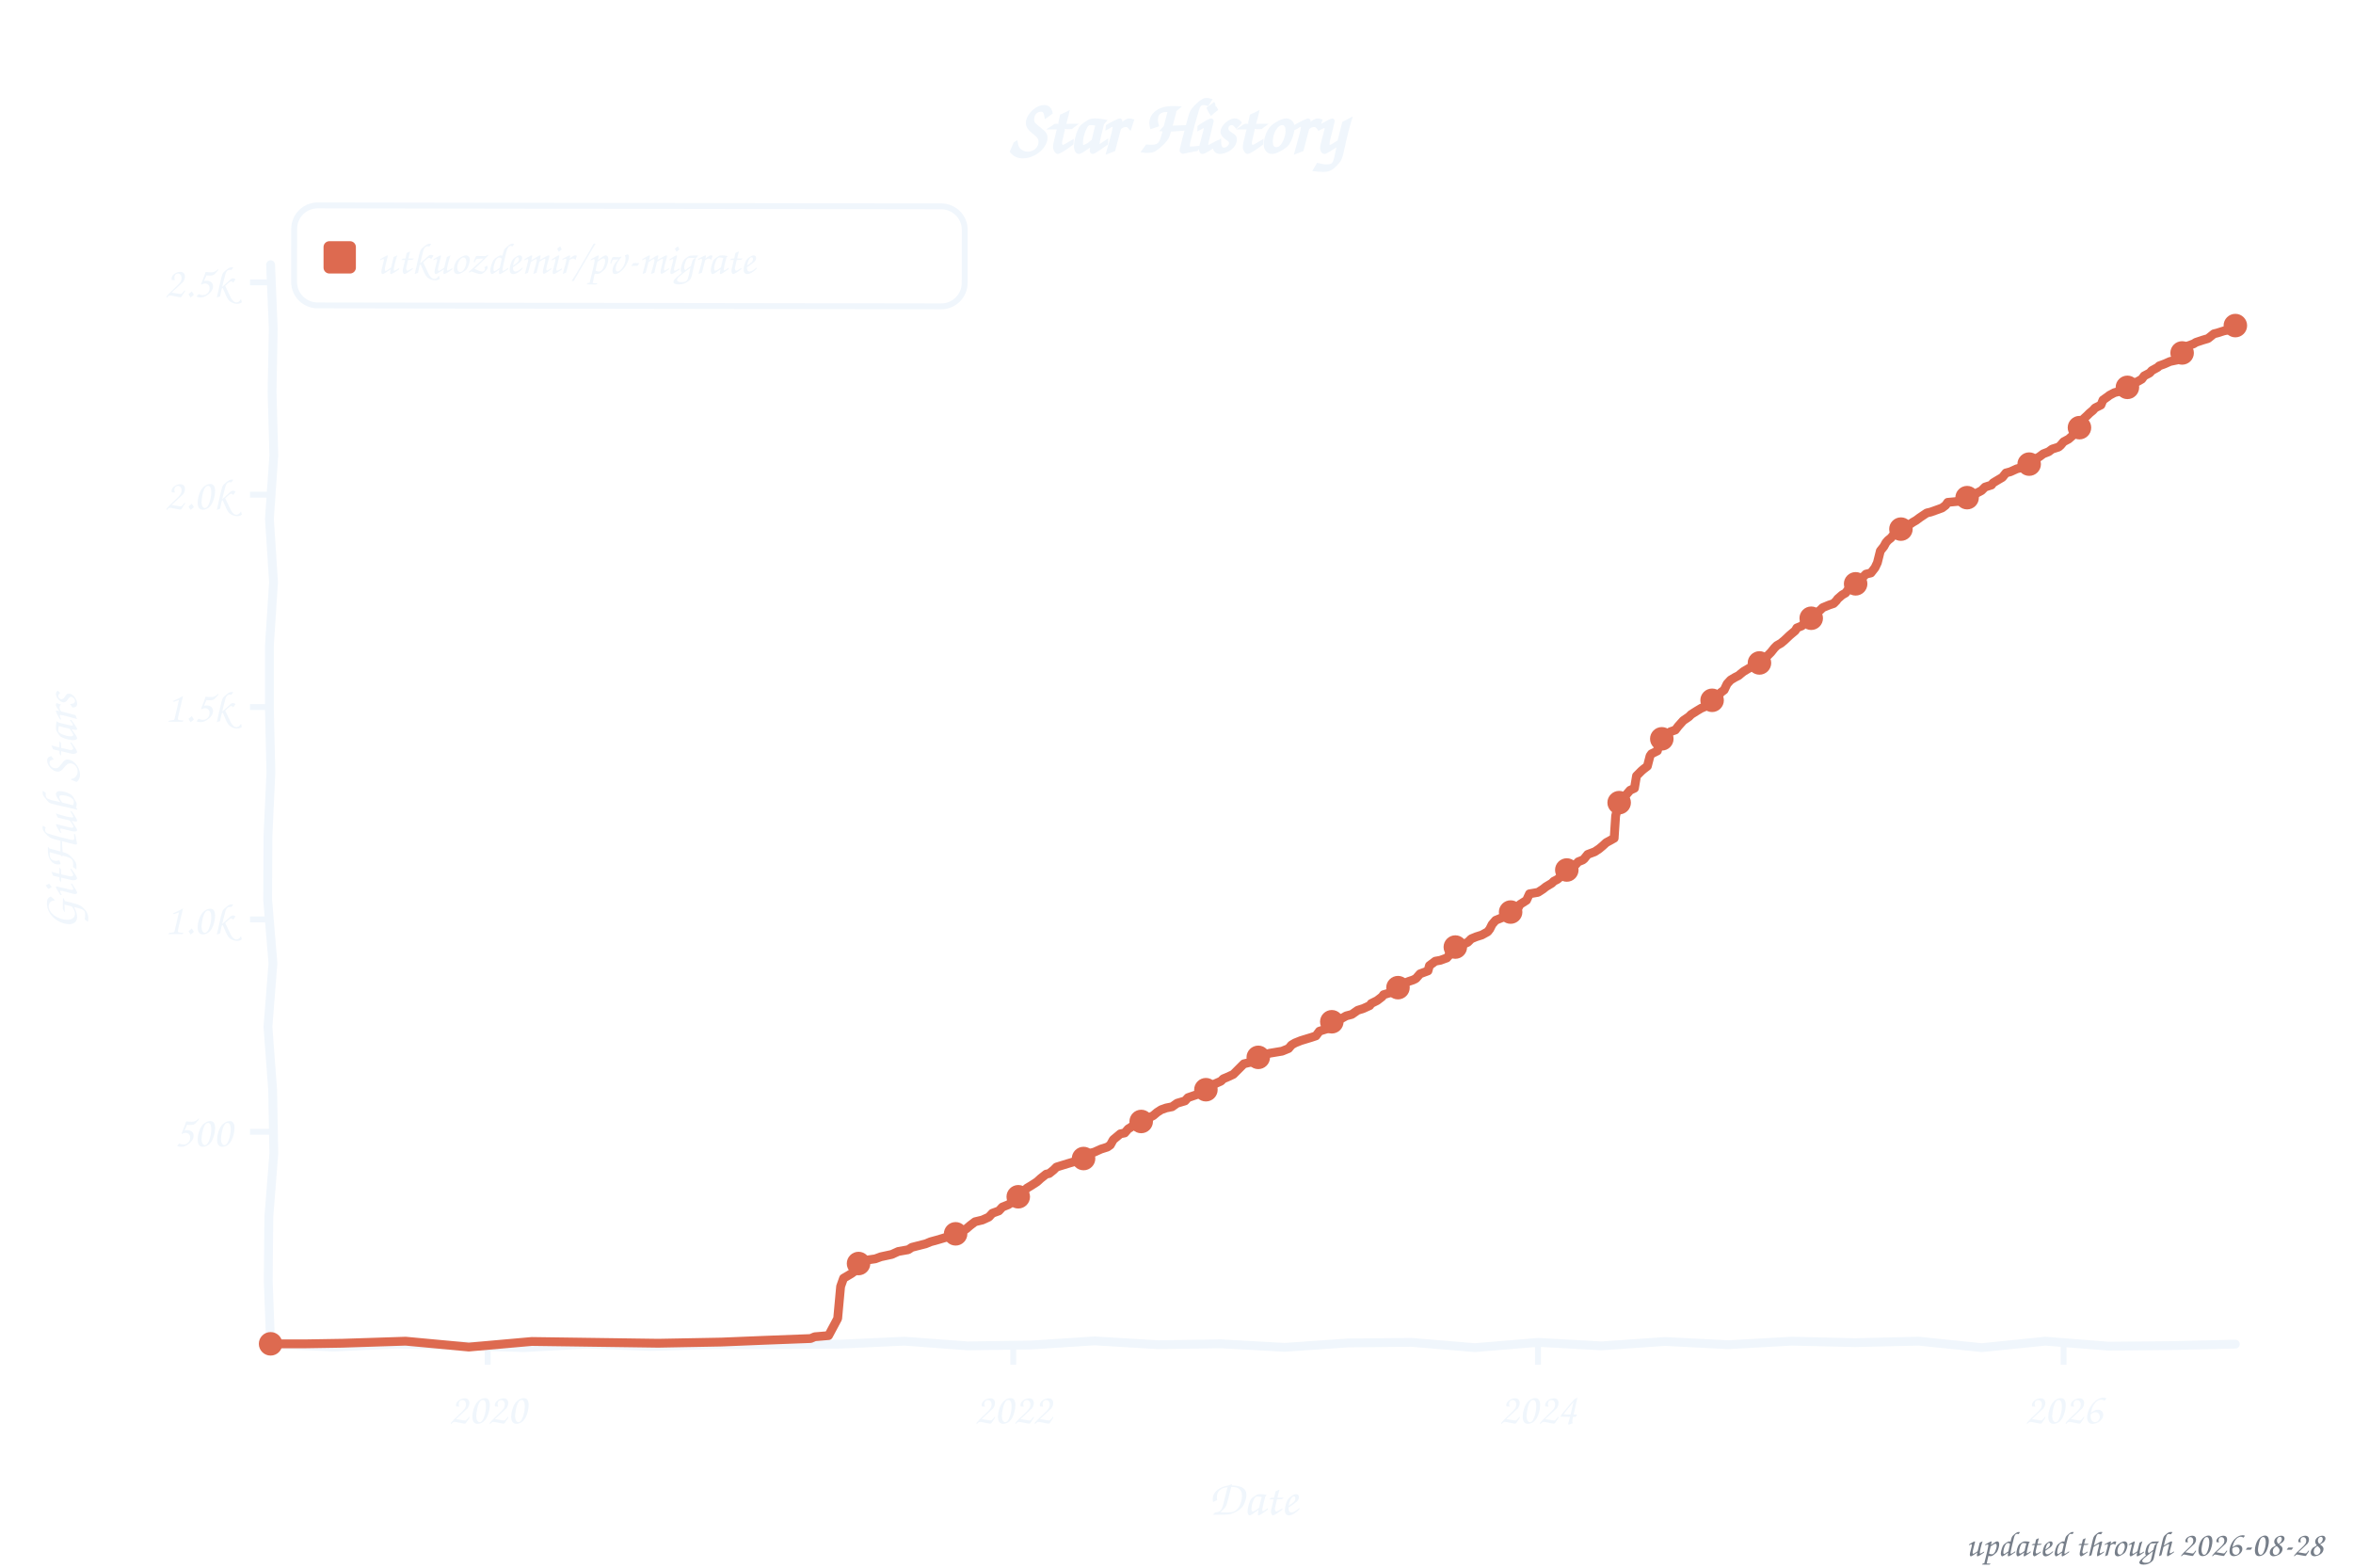
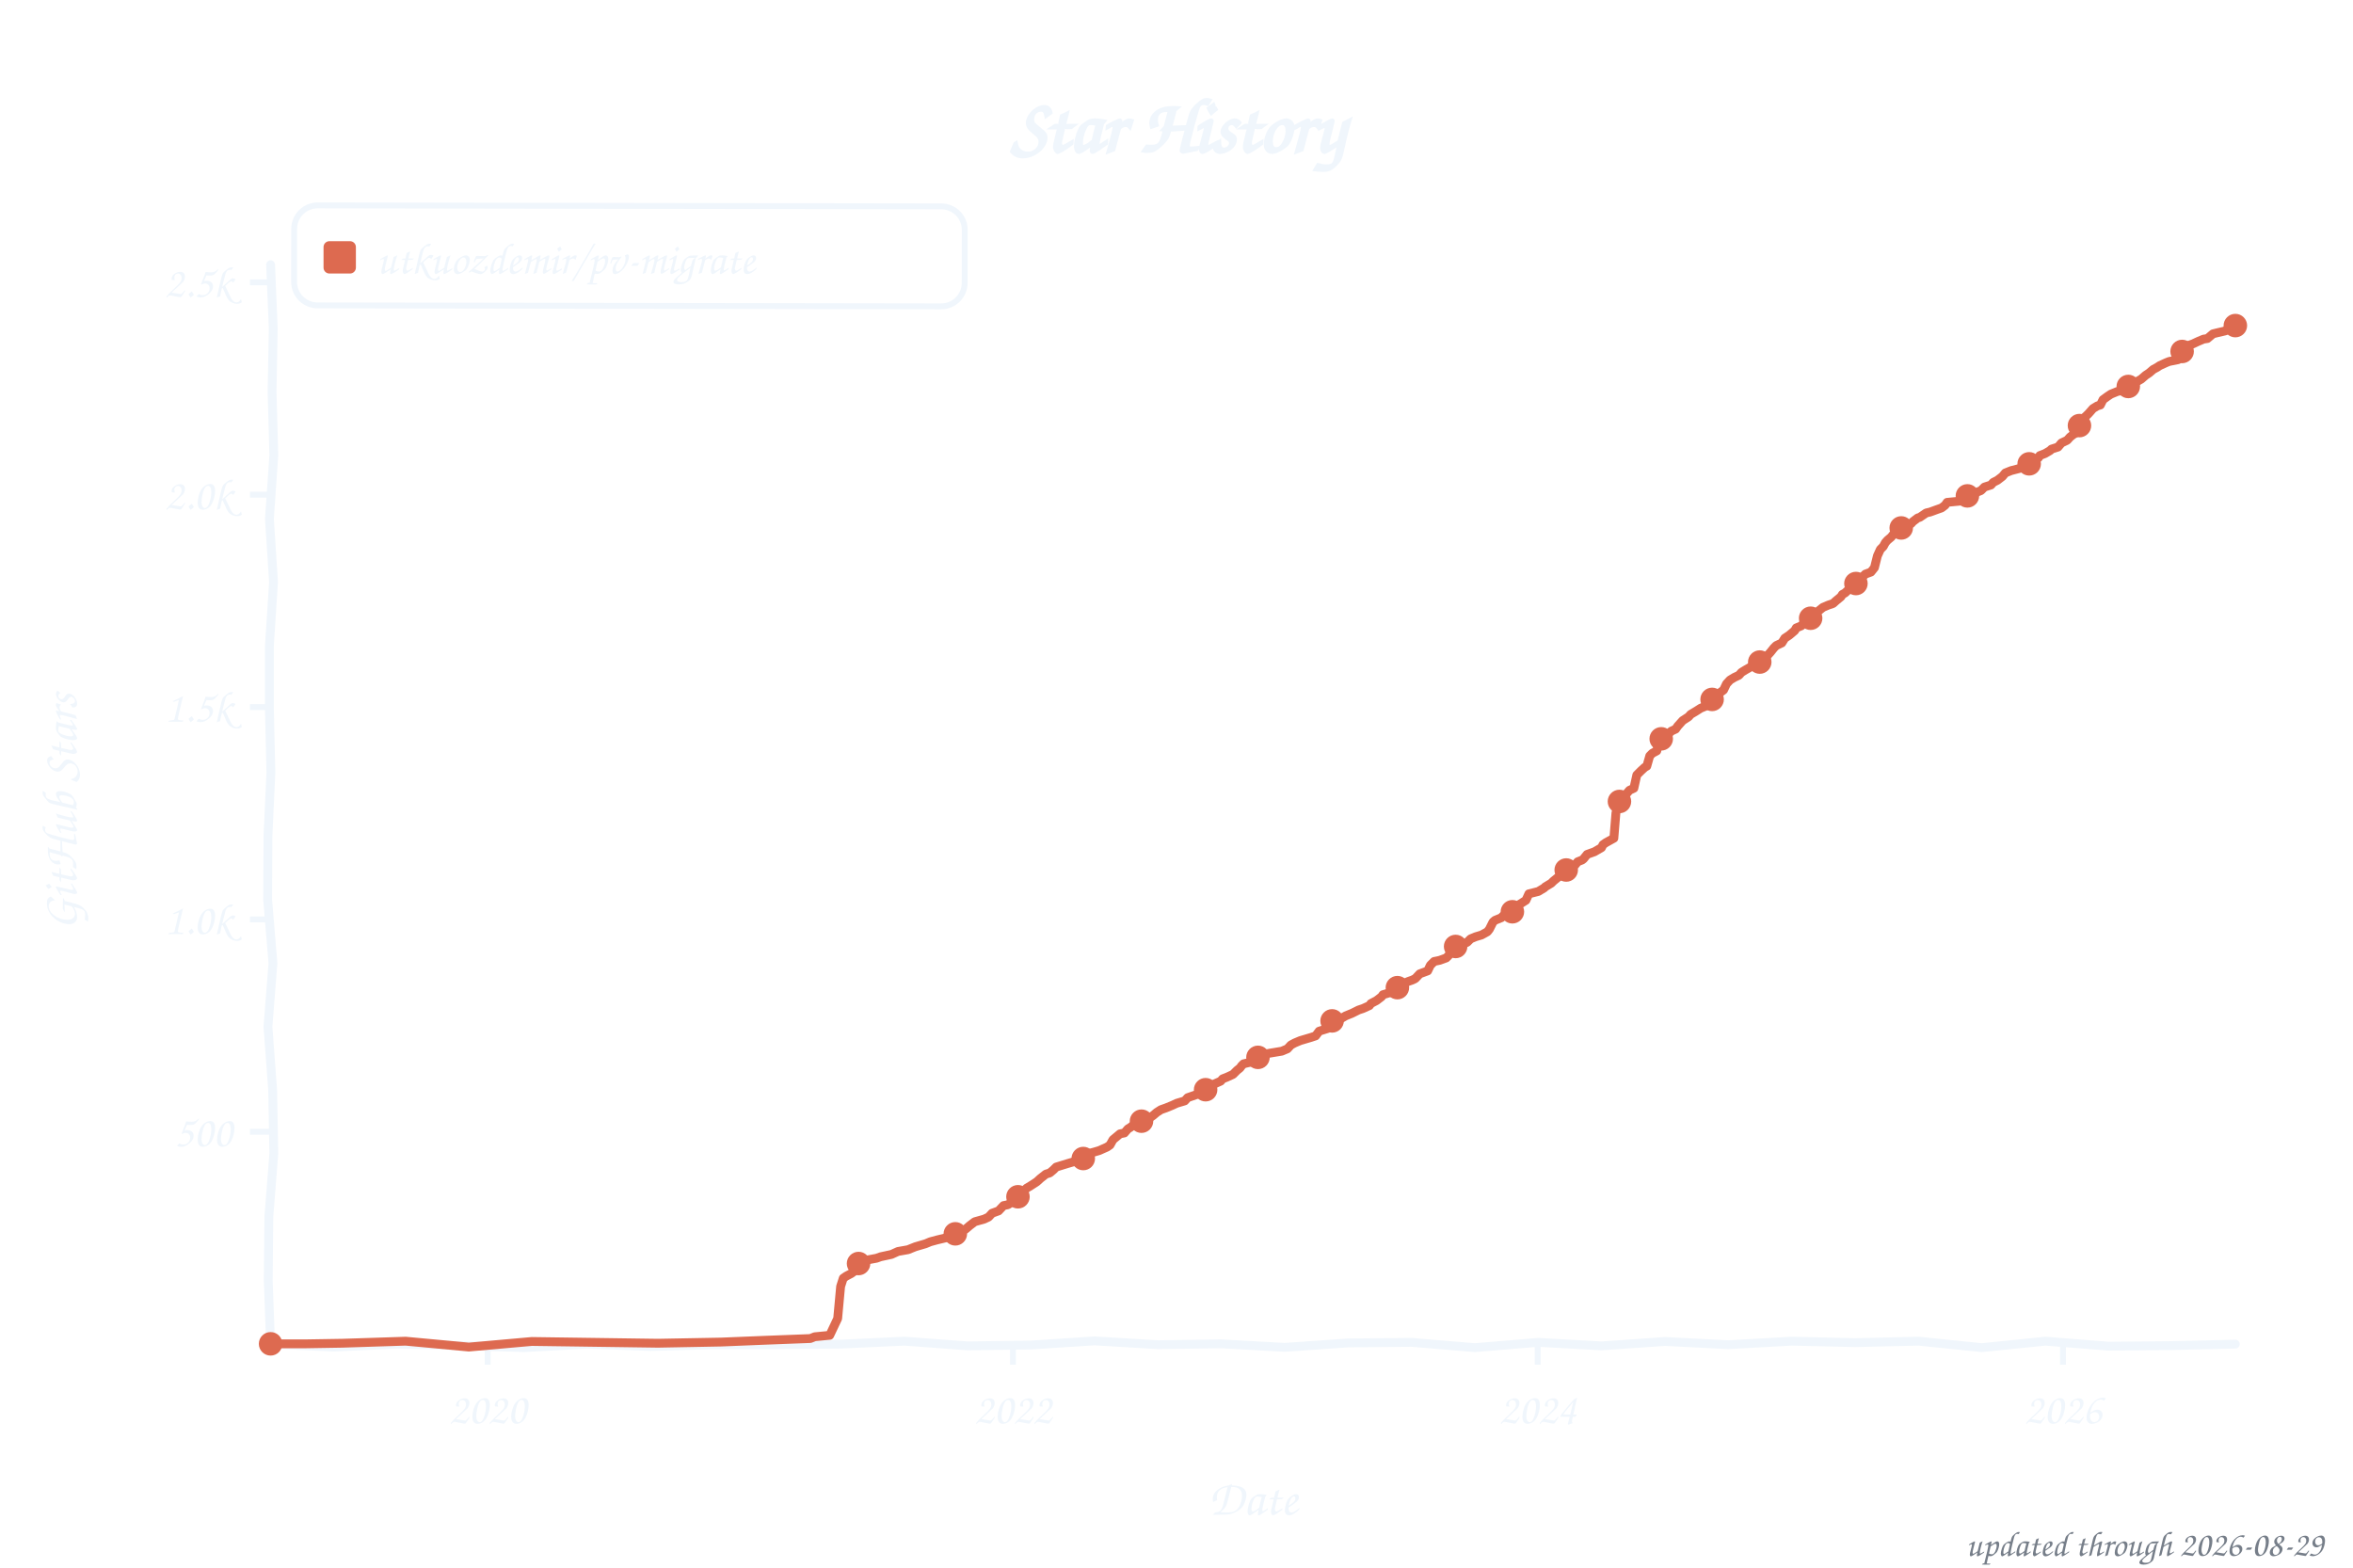
<svg xmlns="http://www.w3.org/2000/svg" width="800" height="533" viewBox="0 0 800 533" role="img" aria-label="Star history of utkuozdemir/pv-migrate">
  <style>text{font-family:"Comic Sans MS","Chalkboard SE","Comic Neue","Marker Felt",cursive}</style>
  <text x="400" y="52" font-size="26" font-weight="bold" text-anchor="middle" fill="#f0f6fc">Star History</text>
  <rect x="100" y="70" width="228" height="34" rx="8" fill="none" stroke="#f0f6fc" stroke-width="2" transform="rotate(0.09 214 87)" />
  <rect x="110" y="82" width="11" height="11" rx="2" fill="#dd6a50" />
  <text x="128" y="93" font-size="15" fill="#f0f6fc" textLength="189" lengthAdjust="spacingAndGlyphs">utkuozdemir/pv-migrate</text>
  <line x1="85" y1="384.8" x2="92" y2="384.8" stroke="#f0f6fc" stroke-width="2" />
  <text x="79" y="389.8" font-size="15" text-anchor="end" fill="#f0f6fc">500</text>
  <line x1="85" y1="312.6" x2="92" y2="312.6" stroke="#f0f6fc" stroke-width="2" />
  <text x="79" y="317.6" font-size="15" text-anchor="end" fill="#f0f6fc">1.0k</text>
  <line x1="85" y1="240.4" x2="92" y2="240.4" stroke="#f0f6fc" stroke-width="2" />
  <text x="79" y="245.4" font-size="15" text-anchor="end" fill="#f0f6fc">1.5k</text>
  <line x1="85" y1="168.2" x2="92" y2="168.2" stroke="#f0f6fc" stroke-width="2" />
  <text x="79" y="173.2" font-size="15" text-anchor="end" fill="#f0f6fc">2.0k</text>
  <line x1="85" y1="96.0" x2="92" y2="96.0" stroke="#f0f6fc" stroke-width="2" />
  <text x="79" y="101.0" font-size="15" text-anchor="end" fill="#f0f6fc">2.5k</text>
  <line x1="165.8" y1="457" x2="165.8" y2="464" stroke="#f0f6fc" stroke-width="2" />
  <text x="165.8" y="484" font-size="15" text-anchor="middle" fill="#f0f6fc">2020</text>
-   <line x1="344.5" y1="457" x2="344.5" y2="464" stroke="#f0f6fc" stroke-width="2" />
-   <text x="344.5" y="484" font-size="15" text-anchor="middle" fill="#f0f6fc">2022</text>
-   <line x1="522.9" y1="457" x2="522.9" y2="464" stroke="#f0f6fc" stroke-width="2" />
-   <text x="522.9" y="484" font-size="15" text-anchor="middle" fill="#f0f6fc">2024</text>
-   <line x1="701.6" y1="457" x2="701.6" y2="464" stroke="#f0f6fc" stroke-width="2" />
-   <text x="701.6" y="484" font-size="15" text-anchor="middle" fill="#f0f6fc">2026</text>
+   <line x1="344.4" y1="457" x2="344.4" y2="464" stroke="#f0f6fc" stroke-width="2" />
+   <text x="344.4" y="484" font-size="15" text-anchor="middle" fill="#f0f6fc">2022</text>
+   <line x1="522.8" y1="457" x2="522.8" y2="464" stroke="#f0f6fc" stroke-width="2" />
+   <text x="522.8" y="484" font-size="15" text-anchor="middle" fill="#f0f6fc">2024</text>
+   <line x1="701.4" y1="457" x2="701.4" y2="464" stroke="#f0f6fc" stroke-width="2" />
+   <text x="701.4" y="484" font-size="15" text-anchor="middle" fill="#f0f6fc">2026</text>
  <text x="426" y="515" font-size="17" text-anchor="middle" fill="#f0f6fc">Date</text>
  <text x="26" y="276" font-size="17" text-anchor="middle" fill="#f0f6fc" transform="rotate(-90 26 276)">GitHub Stars</text>
  <path d="M 92.0,90.0 L 92.9,111.6 L 92.5,133.2 L 93.1,154.8 L 91.6,176.4 L 93.0,197.9 L 91.6,219.5 L 91.6,241.1 L 92.1,262.7 L 91.1,284.3 L 91.0,305.9 L 92.8,327.5 L 91.1,349.1 L 92.7,370.6 L 93.1,392.2 L 91.4,413.8 L 91.2,435.4 L 92.0,457.0 L 113.5,458.0 L 135.1,457.0 L 156.6,457.5 L 178.2,458.2 L 199.7,457.0 L 221.3,457.8 L 242.8,457.2 L 264.4,457.2 L 285.9,457.0 L 307.5,456.0 L 329.0,457.6 L 350.6,457.3 L 372.1,455.9 L 393.7,457.2 L 415.2,456.9 L 436.8,458.1 L 458.3,456.6 L 479.9,456.4 L 501.4,458.2 L 523.0,456.4 L 544.5,457.6 L 566.1,456.1 L 587.6,457.2 L 609.2,456.0 L 630.7,456.5 L 652.3,456.0 L 673.8,458.2 L 695.4,456.0 L 716.9,457.7 L 738.5,457.5 L 760.0,457.0" fill="none" stroke="#f0f6fc" stroke-width="3" stroke-linecap="round" stroke-linejoin="round" />
-   <path d="M 92.0,456.9 L 104.2,456.9 L 116.4,456.7 L 137.9,456.0 L 159.4,458.0 L 180.8,456.1 L 202.3,456.4 L 223.8,456.7 L 245.3,456.3 L 259.9,455.7 L 275.6,455.1 L 277.0,454.5 L 281.7,454.1 L 284.8,448.3 L 285.8,437.4 L 286.8,434.6 L 288.5,433.6 L 289.5,433.0 L 291.0,431.9 L 291.4,430.0 L 293.4,429.3 L 294.9,428.4 L 297.6,428.0 L 299.5,427.3 L 303.2,426.5 L 305.4,425.5 L 308.8,424.9 L 310.0,424.1 L 314.7,422.9 L 316.4,422.2 L 318.6,421.6 L 321.3,420.8 L 324.7,419.7 L 326.2,418.9 L 328.4,417.9 L 329.8,416.7 L 331.5,415.4 L 334.0,414.8 L 336.2,413.8 L 337.4,412.5 L 339.6,411.7 L 340.8,410.4 L 342.8,409.6 L 344.0,408.8 L 345.2,408.0 L 346.2,406.9 L 347.9,405.4 L 349.1,404.0 L 350.6,403.1 L 352.6,401.8 L 353.8,400.7 L 355.7,399.2 L 356.7,399.0 L 358.2,397.8 L 359.2,396.8 L 363.1,395.6 L 365.5,394.9 L 367.2,394.2 L 368.7,393.8 L 369.9,392.3 L 372.1,391.7 L 374.3,390.7 L 376.5,390.0 L 377.5,389.3 L 378.5,387.5 L 380.9,385.5 L 382.4,385.2 L 383.6,383.8 L 384.3,383.4 L 386.3,381.9 L 387.7,381.5 L 389.7,380.6 L 390.7,380.0 L 392.1,379.3 L 393.4,378.2 L 394.8,377.3 L 396.5,376.7 L 398.5,376.3 L 400.2,375.1 L 402.9,374.3 L 403.9,373.2 L 406.8,372.2 L 408.0,371.5 L 409.5,370.6 L 411.5,369.8 L 412.4,368.8 L 415.1,367.6 L 415.9,366.8 L 417.1,366.3 L 419.3,365.3 L 420.7,363.9 L 421.2,363.4 L 422.0,362.6 L 422.9,361.7 L 425.9,361.0 L 426.6,360.1 L 428.1,359.4 L 429.3,358.7 L 431.7,358.1 L 435.9,357.4 L 438.1,356.5 L 439.1,355.3 L 440.3,354.6 L 442.3,353.8 L 445.9,352.7 L 447.4,352.2 L 448.6,350.6 L 451.5,349.7 L 452.3,347.8 L 453.3,347.0 L 455.9,346.4 L 457.7,345.4 L 459.6,344.9 L 461.6,343.5 L 463.5,342.9 L 465.7,341.9 L 466.2,341.2 L 468.2,340.2 L 469.9,338.9 L 470.4,338.2 L 473.1,337.4 L 475.3,335.8 L 476.0,335.0 L 478.9,333.7 L 480.4,333.2 L 481.4,332.7 L 482.8,331.1 L 485.5,330.1 L 486.0,328.3 L 488.0,326.8 L 489.7,326.5 L 491.9,325.7 L 492.6,324.9 L 493.3,322.7 L 495.8,321.6 L 497.5,321.0 L 499.0,320.4 L 500.2,319.2 L 501.9,318.5 L 503.8,317.9 L 505.8,316.8 L 506.5,315.9 L 507.3,314.3 L 508.5,312.9 L 510.7,312.0 L 511.2,311.4 L 513.1,310.4 L 514.4,310.0 L 516.3,308.4 L 516.8,307.5 L 519.0,306.1 L 520.0,303.9 L 522.9,303.4 L 524.6,302.3 L 525.6,301.5 L 527.6,300.3 L 528.3,299.6 L 529.5,299.0 L 531.0,297.7 L 532.0,296.3 L 533.7,295.3 L 535.6,294.1 L 536.6,293.0 L 538.1,292.4 L 538.6,292.0 L 539.8,290.5 L 542.2,289.6 L 543.7,288.6 L 544.9,287.6 L 546.1,286.5 L 548.8,285.0 L 549.3,277.4 L 550.3,273.3 L 551.5,271.3 L 553.0,270.1 L 554.2,268.7 L 555.7,268.0 L 556.4,263.8 L 558.1,262.1 L 558.8,261.5 L 560.1,260.5 L 561.0,257.0 L 561.5,256.3 L 563.5,255.3 L 564.2,252.2 L 565.0,251.2 L 566.2,250.7 L 567.9,248.8 L 569.6,248.2 L 570.6,246.9 L 572.3,245.0 L 574.2,243.7 L 575.0,242.9 L 576.9,241.7 L 578.4,240.8 L 579.6,240.3 L 580.8,239.7 L 581.6,238.4 L 582.3,237.8 L 584.3,236.6 L 585.0,235.5 L 586.2,234.6 L 587.2,232.5 L 588.4,231.2 L 589.9,230.3 L 591.1,229.7 L 591.8,229.1 L 592.8,228.3 L 595.0,227.0 L 596.5,226.1 L 597.7,225.7 L 598.9,224.4 L 600.4,223.5 L 602.1,221.8 L 603.3,220.3 L 604.1,219.5 L 605.5,218.7 L 606.7,217.7 L 608.5,216.0 L 610.4,214.4 L 610.9,213.5 L 612.6,212.8 L 613.8,211.5 L 615.5,210.5 L 616.5,209.2 L 618.0,208.2 L 619.0,207.3 L 619.7,206.6 L 621.9,205.7 L 623.4,205.2 L 624.3,204.3 L 624.8,203.6 L 626.3,202.3 L 627.5,201.6 L 628.3,200.5 L 630.2,199.0 L 632.2,198.1 L 633.1,196.5 L 634.4,195.2 L 636.1,194.8 L 637.5,193.0 L 638.3,191.3 L 639.3,187.3 L 640.5,185.8 L 641.2,184.5 L 641.9,183.7 L 642.9,182.9 L 644.6,180.8 L 646.3,179.9 L 646.8,179.3 L 649.0,178.5 L 650.3,177.6 L 651.5,176.9 L 652.7,176.0 L 655.1,174.4 L 656.4,174.1 L 658.1,173.5 L 660.3,172.7 L 661.5,171.8 L 662.2,170.8 L 666.4,170.4 L 668.8,169.2 L 670.3,168.3 L 671.8,167.8 L 673.7,166.8 L 674.9,165.6 L 677.1,164.9 L 677.6,164.2 L 679.6,163.0 L 680.8,162.3 L 682.0,160.8 L 683.5,160.4 L 685.7,159.4 L 688.6,158.7 L 689.9,157.8 L 690.8,157.2 L 691.6,156.4 L 693.5,155.2 L 694.7,154.3 L 696.5,153.6 L 697.7,152.7 L 699.9,152.0 L 700.6,151.4 L 701.6,150.2 L 703.3,149.3 L 705.0,147.8 L 706.7,146.8 L 707.2,144.7 L 708.4,142.4 L 709.6,141.3 L 710.4,140.5 L 711.6,139.5 L 712.3,138.7 L 714.3,137.7 L 715.0,136.0 L 716.7,134.8 L 717.2,134.4 L 718.9,133.5 L 721.6,132.8 L 722.6,131.8 L 724.3,131.2 L 725.3,130.4 L 727.0,129.6 L 728.2,128.9 L 729.0,127.8 L 730.9,126.8 L 731.6,126.0 L 733.6,124.9 L 734.1,124.4 L 736.0,123.7 L 737.8,122.9 L 740.2,122.4 L 741.7,121.7 L 742.6,119.0 L 743.6,117.7 L 745.8,116.9 L 746.6,116.4 L 749.0,115.6 L 750.7,115.1 L 752.7,113.5 L 753.9,113.2 L 756.1,112.5 L 757.1,112.3 L 758.5,111.5 L 759.5,110.9 L 760.0,110.7" fill="none" stroke="#dd6a50" stroke-width="3" stroke-linecap="round" stroke-linejoin="round" />
+   <path d="M 92.0,456.9 L 104.2,456.9 L 116.4,456.7 L 137.9,456.0 L 159.4,458.0 L 180.8,456.1 L 202.3,456.4 L 223.7,456.7 L 245.2,456.3 L 259.9,455.7 L 275.5,455.1 L 277.0,454.5 L 282.1,454.0 L 284.8,448.3 L 285.8,437.4 L 286.7,434.6 L 287.7,433.9 L 289.4,433.0 L 290.9,431.9 L 291.4,430.0 L 293.3,429.3 L 294.8,428.4 L 298.0,427.8 L 299.4,427.3 L 303.1,426.5 L 305.3,425.5 L 308.7,424.9 L 311.2,423.9 L 314.6,422.9 L 316.3,422.2 L 318.5,421.6 L 323.1,420.5 L 325.1,419.3 L 326.8,418.7 L 328.3,417.9 L 329.7,416.7 L 331.4,415.4 L 334.6,414.5 L 336.1,413.8 L 337.3,412.5 L 339.5,411.7 L 341.2,409.9 L 342.7,409.6 L 343.9,408.8 L 345.1,408.0 L 346.1,406.9 L 347.8,405.4 L 349.0,404.0 L 350.5,403.1 L 352.5,401.8 L 353.7,400.7 L 355.6,399.2 L 356.9,398.8 L 358.1,397.8 L 359.1,396.8 L 363.0,395.6 L 365.4,394.9 L 367.1,394.2 L 368.6,393.8 L 369.8,392.3 L 372.0,391.7 L 373.7,391.2 L 376.4,390.0 L 377.4,389.3 L 378.4,387.5 L 380.8,385.5 L 382.3,385.2 L 383.5,383.8 L 384.2,383.4 L 386.2,381.9 L 387.6,381.5 L 389.6,380.6 L 391.1,379.9 L 392.0,379.3 L 393.3,378.2 L 394.7,377.3 L 396.4,376.7 L 398.6,375.8 L 400.1,375.1 L 402.8,374.3 L 403.8,373.2 L 406.7,372.2 L 407.9,371.5 L 409.4,370.6 L 411.3,369.8 L 412.3,368.8 L 415.0,367.6 L 415.7,366.8 L 417.0,366.3 L 419.2,365.3 L 420.6,363.9 L 421.6,363.1 L 422.1,362.4 L 422.8,361.7 L 425.8,361.0 L 426.5,360.1 L 428.0,359.4 L 429.7,358.5 L 431.6,358.1 L 435.8,357.4 L 437.7,356.6 L 438.9,355.3 L 440.2,354.6 L 442.1,353.8 L 445.8,352.7 L 447.3,352.2 L 448.5,350.6 L 451.4,349.7 L 452.1,347.8 L 453.1,347.0 L 455.8,346.4 L 457.5,345.4 L 459.7,344.5 L 461.9,343.4 L 463.4,342.9 L 465.6,341.9 L 466.1,341.2 L 468.0,340.2 L 469.7,338.9 L 470.2,338.2 L 472.9,337.4 L 475.1,335.8 L 475.8,335.0 L 478.8,333.7 L 480.2,333.2 L 481.2,332.7 L 482.7,331.1 L 485.4,330.1 L 486.3,328.2 L 487.6,326.9 L 489.5,326.5 L 491.7,325.7 L 492.5,324.9 L 493.9,322.6 L 494.9,321.8 L 497.3,321.0 L 498.8,320.4 L 500.0,319.2 L 501.7,318.5 L 503.7,317.9 L 505.7,316.8 L 506.4,315.9 L 507.6,313.5 L 508.3,312.9 L 510.5,312.0 L 511.0,311.4 L 513.5,310.1 L 514.7,309.3 L 516.2,308.4 L 516.6,307.5 L 518.8,306.1 L 519.8,303.9 L 523.0,303.1 L 525.0,301.9 L 525.4,301.5 L 527.4,300.3 L 528.1,299.6 L 529.8,298.2 L 531.1,297.4 L 531.8,296.3 L 533.5,295.3 L 535.5,294.1 L 536.4,293.0 L 537.9,292.4 L 538.4,292.0 L 539.6,290.5 L 542.1,289.6 L 544.5,288.2 L 545.0,287.2 L 546.0,286.5 L 548.7,285.0 L 549.4,276.4 L 550.4,272.9 L 551.3,271.3 L 552.8,270.1 L 554.0,268.7 L 555.5,268.0 L 556.5,263.5 L 557.9,262.1 L 559.2,260.9 L 559.9,260.5 L 560.9,257.0 L 561.8,256.1 L 563.3,255.3 L 564.0,252.2 L 564.8,251.2 L 567.2,249.6 L 568.2,248.6 L 569.7,247.9 L 570.4,246.9 L 572.1,245.0 L 574.1,243.7 L 574.8,242.9 L 576.8,241.7 L 578.2,240.8 L 579.9,240.1 L 580.7,239.7 L 581.4,238.4 L 582.6,237.5 L 584.1,236.6 L 584.8,235.5 L 586.0,234.6 L 587.0,232.5 L 588.2,231.2 L 589.7,230.3 L 591.2,229.6 L 592.1,228.6 L 593.4,227.8 L 594.8,227.0 L 596.3,226.1 L 598.0,225.4 L 598.7,224.4 L 600.9,222.9 L 601.9,221.8 L 603.1,220.3 L 603.9,219.5 L 605.8,218.6 L 606.8,217.0 L 608.3,216.0 L 610.2,214.4 L 610.7,213.5 L 612.4,212.8 L 613.6,211.5 L 615.6,210.2 L 617.1,208.9 L 617.6,208.3 L 618.8,207.3 L 619.8,206.5 L 621.7,205.7 L 623.2,205.2 L 624.2,204.3 L 625.9,202.9 L 626.4,202.1 L 627.3,201.6 L 629.0,200.0 L 630.0,199.0 L 632.0,198.1 L 632.9,196.5 L 634.2,195.2 L 636.1,194.5 L 637.3,193.0 L 638.3,189.0 L 639.3,186.8 L 640.3,185.8 L 641.0,184.5 L 641.7,183.7 L 643.0,182.6 L 644.4,180.8 L 646.1,179.9 L 648.1,178.9 L 649.8,178.0 L 650.3,177.4 L 652.0,176.1 L 652.7,175.9 L 654.9,174.4 L 656.2,174.1 L 658.4,173.3 L 660.1,172.7 L 661.3,171.8 L 662.0,170.8 L 666.2,170.4 L 668.9,168.6 L 670.1,168.3 L 672.5,167.2 L 673.5,166.8 L 674.7,165.6 L 676.9,164.9 L 677.7,164.0 L 679.1,163.3 L 680.8,162.0 L 681.8,160.8 L 683.8,160.0 L 686.9,159.2 L 688.4,158.7 L 689.9,157.7 L 691.1,156.8 L 693.1,155.6 L 693.5,154.9 L 695.3,154.2 L 697.0,153.2 L 697.5,152.7 L 699.7,152.0 L 700.9,150.6 L 702.8,149.7 L 703.8,148.6 L 704.8,147.8 L 706.5,146.8 L 707.5,143.5 L 708.2,142.4 L 709.4,141.3 L 710.2,140.5 L 711.6,138.9 L 713.1,138.0 L 714.1,137.7 L 715.0,135.9 L 716.5,134.8 L 717.7,134.0 L 719.9,133.1 L 721.4,132.8 L 722.4,131.8 L 724.1,131.2 L 725.1,130.4 L 726.8,129.6 L 728.0,128.9 L 729.5,127.6 L 730.7,126.8 L 732.1,125.6 L 733.4,124.9 L 734.3,124.3 L 736.5,123.3 L 737.5,122.9 L 740.5,122.3 L 742.2,119.1 L 743.1,118.4 L 743.9,117.5 L 745.6,116.9 L 747.3,116.1 L 749.2,115.3 L 750.5,115.1 L 752.4,113.5 L 753.6,113.2 L 756.6,112.5 L 757.3,111.9 L 758.3,111.5 L 759.3,110.9 L 760.0,110.7" fill="none" stroke="#dd6a50" stroke-width="3" stroke-linecap="round" stroke-linejoin="round" />
  <circle cx="92.0" cy="456.9" r="4" fill="#dd6a50" />
  <circle cx="291.9" cy="429.6" r="4" fill="#dd6a50" />
-   <circle cx="324.9" cy="419.5" r="4" fill="#dd6a50" />
-   <circle cx="346.2" cy="406.9" r="4" fill="#dd6a50" />
-   <circle cx="368.4" cy="393.9" r="4" fill="#dd6a50" />
-   <circle cx="388.0" cy="381.3" r="4" fill="#dd6a50" />
-   <circle cx="410.0" cy="370.5" r="4" fill="#dd6a50" />
-   <circle cx="427.8" cy="359.5" r="4" fill="#dd6a50" />
-   <circle cx="452.8" cy="347.4" r="4" fill="#dd6a50" />
-   <circle cx="475.3" cy="335.8" r="4" fill="#dd6a50" />
-   <circle cx="494.8" cy="322.0" r="4" fill="#dd6a50" />
-   <circle cx="513.6" cy="310.1" r="4" fill="#dd6a50" />
-   <circle cx="532.7" cy="295.8" r="4" fill="#dd6a50" />
-   <circle cx="550.5" cy="272.9" r="4" fill="#dd6a50" />
-   <circle cx="565.0" cy="251.2" r="4" fill="#dd6a50" />
-   <circle cx="582.1" cy="238.1" r="4" fill="#dd6a50" />
-   <circle cx="598.2" cy="225.4" r="4" fill="#dd6a50" />
-   <circle cx="615.8" cy="210.2" r="4" fill="#dd6a50" />
-   <circle cx="630.9" cy="198.5" r="4" fill="#dd6a50" />
-   <circle cx="646.3" cy="179.9" r="4" fill="#dd6a50" />
-   <circle cx="668.8" cy="169.2" r="4" fill="#dd6a50" />
-   <circle cx="689.9" cy="157.8" r="4" fill="#dd6a50" />
-   <circle cx="707.0" cy="145.4" r="4" fill="#dd6a50" />
-   <circle cx="723.3" cy="131.7" r="4" fill="#dd6a50" />
-   <circle cx="741.9" cy="120.0" r="4" fill="#dd6a50" />
+   <circle cx="324.8" cy="419.5" r="4" fill="#dd6a50" />
+   <circle cx="346.1" cy="406.9" r="4" fill="#dd6a50" />
+   <circle cx="368.3" cy="393.9" r="4" fill="#dd6a50" />
+   <circle cx="388.1" cy="381.2" r="4" fill="#dd6a50" />
+   <circle cx="409.9" cy="370.5" r="4" fill="#dd6a50" />
+   <circle cx="427.7" cy="359.5" r="4" fill="#dd6a50" />
+   <circle cx="452.9" cy="347.1" r="4" fill="#dd6a50" />
+   <circle cx="475.1" cy="335.8" r="4" fill="#dd6a50" />
+   <circle cx="494.9" cy="321.8" r="4" fill="#dd6a50" />
+   <circle cx="514.2" cy="310.0" r="4" fill="#dd6a50" />
+   <circle cx="532.5" cy="295.8" r="4" fill="#dd6a50" />
+   <circle cx="550.6" cy="272.5" r="4" fill="#dd6a50" />
+   <circle cx="564.8" cy="251.2" r="4" fill="#dd6a50" />
+   <circle cx="582.1" cy="237.8" r="4" fill="#dd6a50" />
+   <circle cx="598.3" cy="225.1" r="4" fill="#dd6a50" />
+   <circle cx="615.6" cy="210.2" r="4" fill="#dd6a50" />
+   <circle cx="631.0" cy="198.4" r="4" fill="#dd6a50" />
+   <circle cx="646.4" cy="179.5" r="4" fill="#dd6a50" />
+   <circle cx="668.9" cy="168.6" r="4" fill="#dd6a50" />
+   <circle cx="689.9" cy="157.7" r="4" fill="#dd6a50" />
+   <circle cx="707.0" cy="144.7" r="4" fill="#dd6a50" />
+   <circle cx="723.6" cy="131.4" r="4" fill="#dd6a50" />
+   <circle cx="741.9" cy="119.5" r="4" fill="#dd6a50" />
  <circle cx="760.0" cy="110.7" r="4" fill="#dd6a50" />
-   <text x="790" y="529" font-size="12" text-anchor="end" fill="#767e89">updated through 2026-08-28</text>
+   <text x="790" y="529" font-size="12" text-anchor="end" fill="#767e89">updated through 2026-08-29</text>
</svg>
